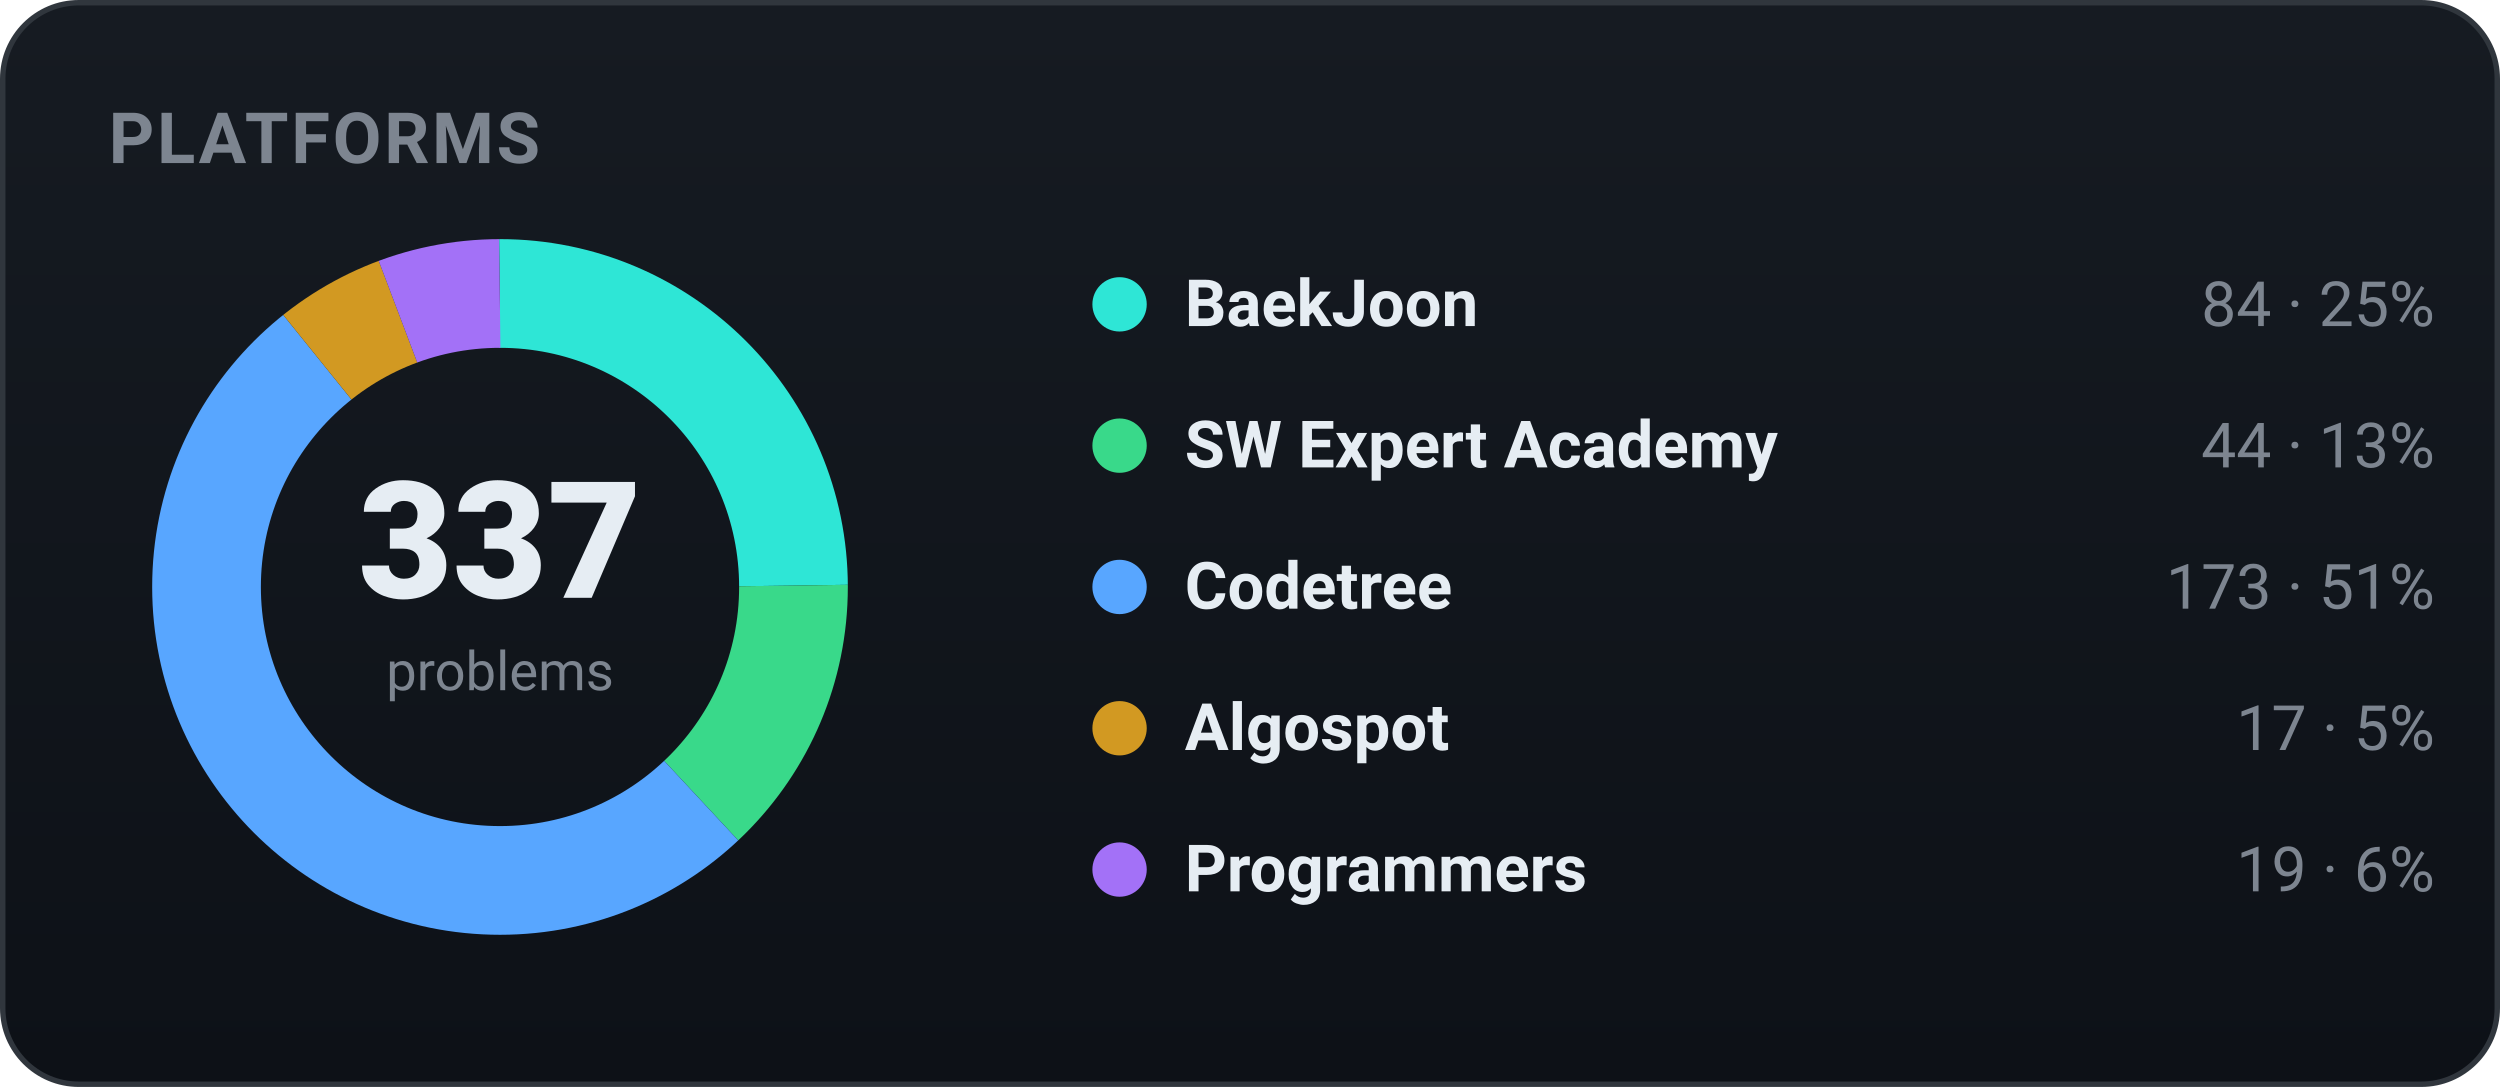
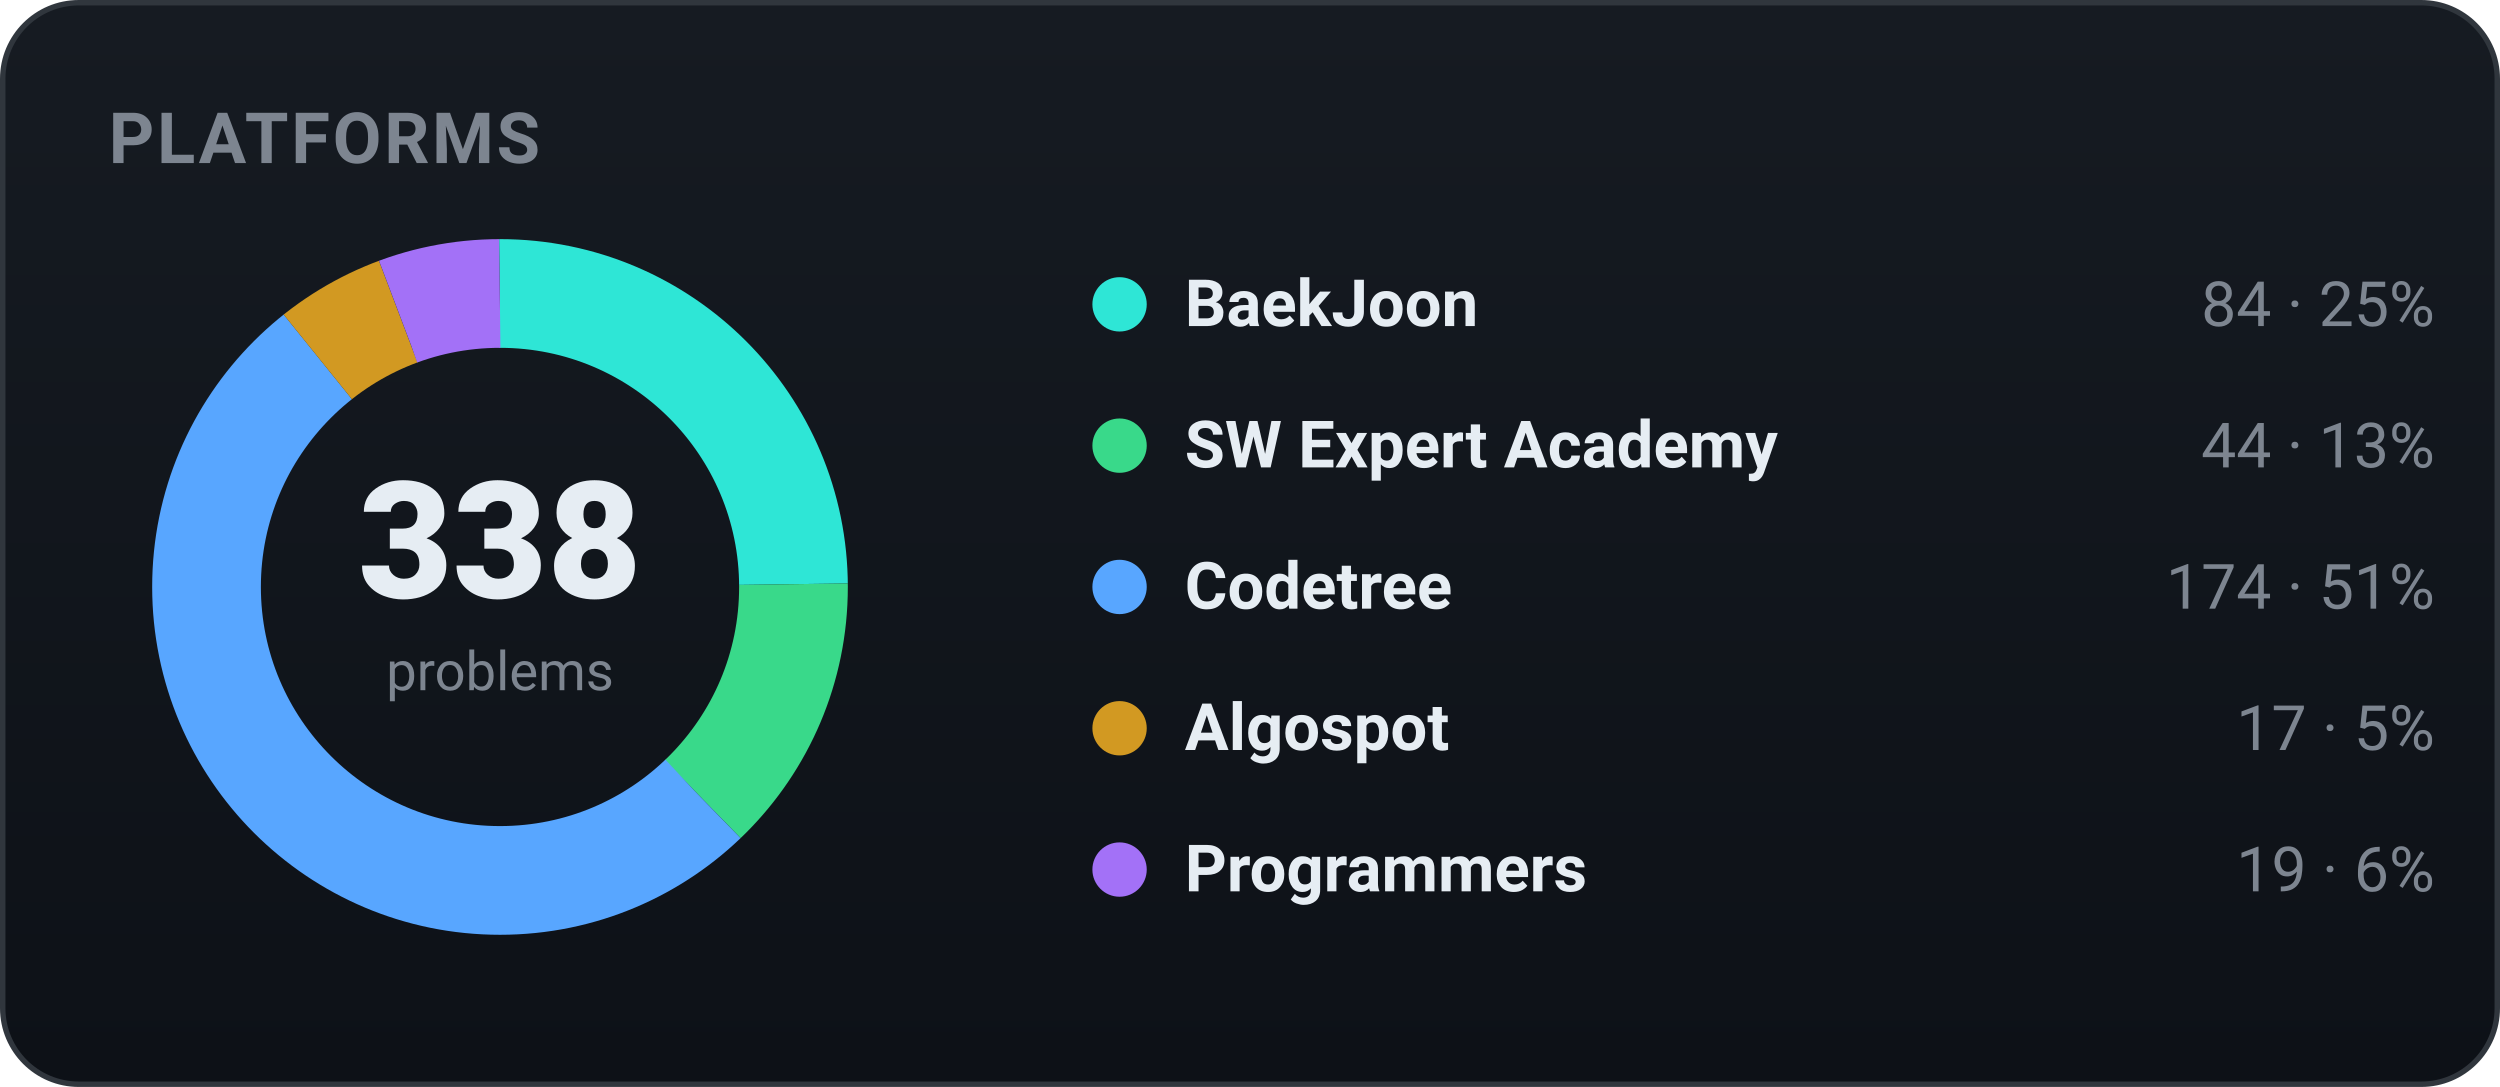
<svg xmlns="http://www.w3.org/2000/svg" width="460" height="200" viewBox="0 0 460 200" role="img" font-family="-apple-system,BlinkMacSystemFont,'Segoe UI',Roboto,'Apple SD Gothic Neo','Malgun Gothic',sans-serif">
  <defs>
    <linearGradient id="bgg" x1="0" y1="0" x2="0" y2="1">
      <stop offset="0" stop-color="#161b22" />
      <stop offset="1" stop-color="#0d1117" />
    </linearGradient>
  </defs>
  <rect x="0.5" y="0.5" width="459" height="199" rx="14" fill="url(#bgg)" stroke="#30363d" />
  <text x="20" y="30" font-family="-apple-system,BlinkMacSystemFont,'Segoe UI',Roboto,'Apple SD Gothic Neo','Malgun Gothic',sans-serif" font-size="13" font-weight="700" fill="#7d8590" letter-spacing="0.5">PLATFORMS</text>
-   <circle cx="92" cy="108" r="54" fill="none" stroke="#2ee6d6" stroke-width="20" stroke-dasharray="84.57 254.72" stroke-dashoffset="-0.00" transform="rotate(-90 92 108)" />
-   <circle cx="92" cy="108" r="54" fill="none" stroke="#39d98a" stroke-width="20" stroke-dasharray="44.30 294.99" stroke-dashoffset="-84.57" transform="rotate(-90 92 108)" />
-   <circle cx="92" cy="108" r="54" fill="none" stroke="#58a6ff" stroke-width="20" stroke-dasharray="174.18 165.12" stroke-dashoffset="-128.87" transform="rotate(-90 92 108)" />
-   <circle cx="92" cy="108" r="54" fill="none" stroke="#d29922" stroke-width="20" stroke-dasharray="17.12 322.18" stroke-dashoffset="-303.05" transform="rotate(-90 92 108)" />
-   <circle cx="92" cy="108" r="54" fill="none" stroke="#a371f7" stroke-width="20" stroke-dasharray="19.13 320.16" stroke-dashoffset="-320.16" transform="rotate(-90 92 108)" />
-   <text x="92" y="110" text-anchor="middle" font-size="30" font-weight="800" fill="#e6edf3">337</text>
+   <circle cx="92" cy="108" r="54" fill="none" stroke="#2ee6d6" stroke-width="20" stroke-dasharray="84.32 254.97" stroke-dashoffset="-0.00" transform="rotate(-90 92 108)" />
+   <circle cx="92" cy="108" r="54" fill="none" stroke="#39d98a" stroke-width="20" stroke-dasharray="44.17 295.12" stroke-dashoffset="-84.32" transform="rotate(-90 92 108)" />
+   <circle cx="92" cy="108" r="54" fill="none" stroke="#58a6ff" stroke-width="20" stroke-dasharray="174.67 164.63" stroke-dashoffset="-128.49" transform="rotate(-90 92 108)" />
+   <circle cx="92" cy="108" r="54" fill="none" stroke="#d29922" stroke-width="20" stroke-dasharray="17.06 322.23" stroke-dashoffset="-303.15" transform="rotate(-90 92 108)" />
+   <circle cx="92" cy="108" r="54" fill="none" stroke="#a371f7" stroke-width="20" stroke-dasharray="19.07 320.22" stroke-dashoffset="-320.22" transform="rotate(-90 92 108)" />
+   <text x="92" y="110" text-anchor="middle" font-size="30" font-weight="800" fill="#e6edf3">338</text>
  <text x="92" y="127" text-anchor="middle" font-size="10" fill="#7d8590">problems</text>
  <circle cx="206" cy="56" r="5" fill="#2ee6d6" />
  <text x="218" y="60" font-size="12" font-weight="600" fill="#e6edf3">BaekJoon</text>
  <text x="448" y="60" text-anchor="end" font-size="11.5" fill="#7d8590">84 · 25%</text>
  <circle cx="206" cy="82" r="5" fill="#39d98a" />
  <text x="218" y="86" font-size="12" font-weight="600" fill="#e6edf3">SW Expert Academy</text>
  <text x="448" y="86" text-anchor="end" font-size="11.5" fill="#7d8590">44 · 13%</text>
  <circle cx="206" cy="108" r="5" fill="#58a6ff" />
  <text x="218" y="112" font-size="12" font-weight="600" fill="#e6edf3">Codetree</text>
-   <text x="448" y="112" text-anchor="end" font-size="11.5" fill="#7d8590">173 · 51%</text>
+   <text x="448" y="112" text-anchor="end" font-size="11.5" fill="#7d8590">174 · 51%</text>
  <circle cx="206" cy="134" r="5" fill="#d29922" />
  <text x="218" y="138" font-size="12" font-weight="600" fill="#e6edf3">Algospot</text>
  <text x="448" y="138" text-anchor="end" font-size="11.5" fill="#7d8590">17 · 5%</text>
  <circle cx="206" cy="160" r="5" fill="#a371f7" />
  <text x="218" y="164" font-size="12" font-weight="600" fill="#e6edf3">Programmers</text>
  <text x="448" y="164" text-anchor="end" font-size="11.5" fill="#7d8590">19 · 6%</text>
</svg>
